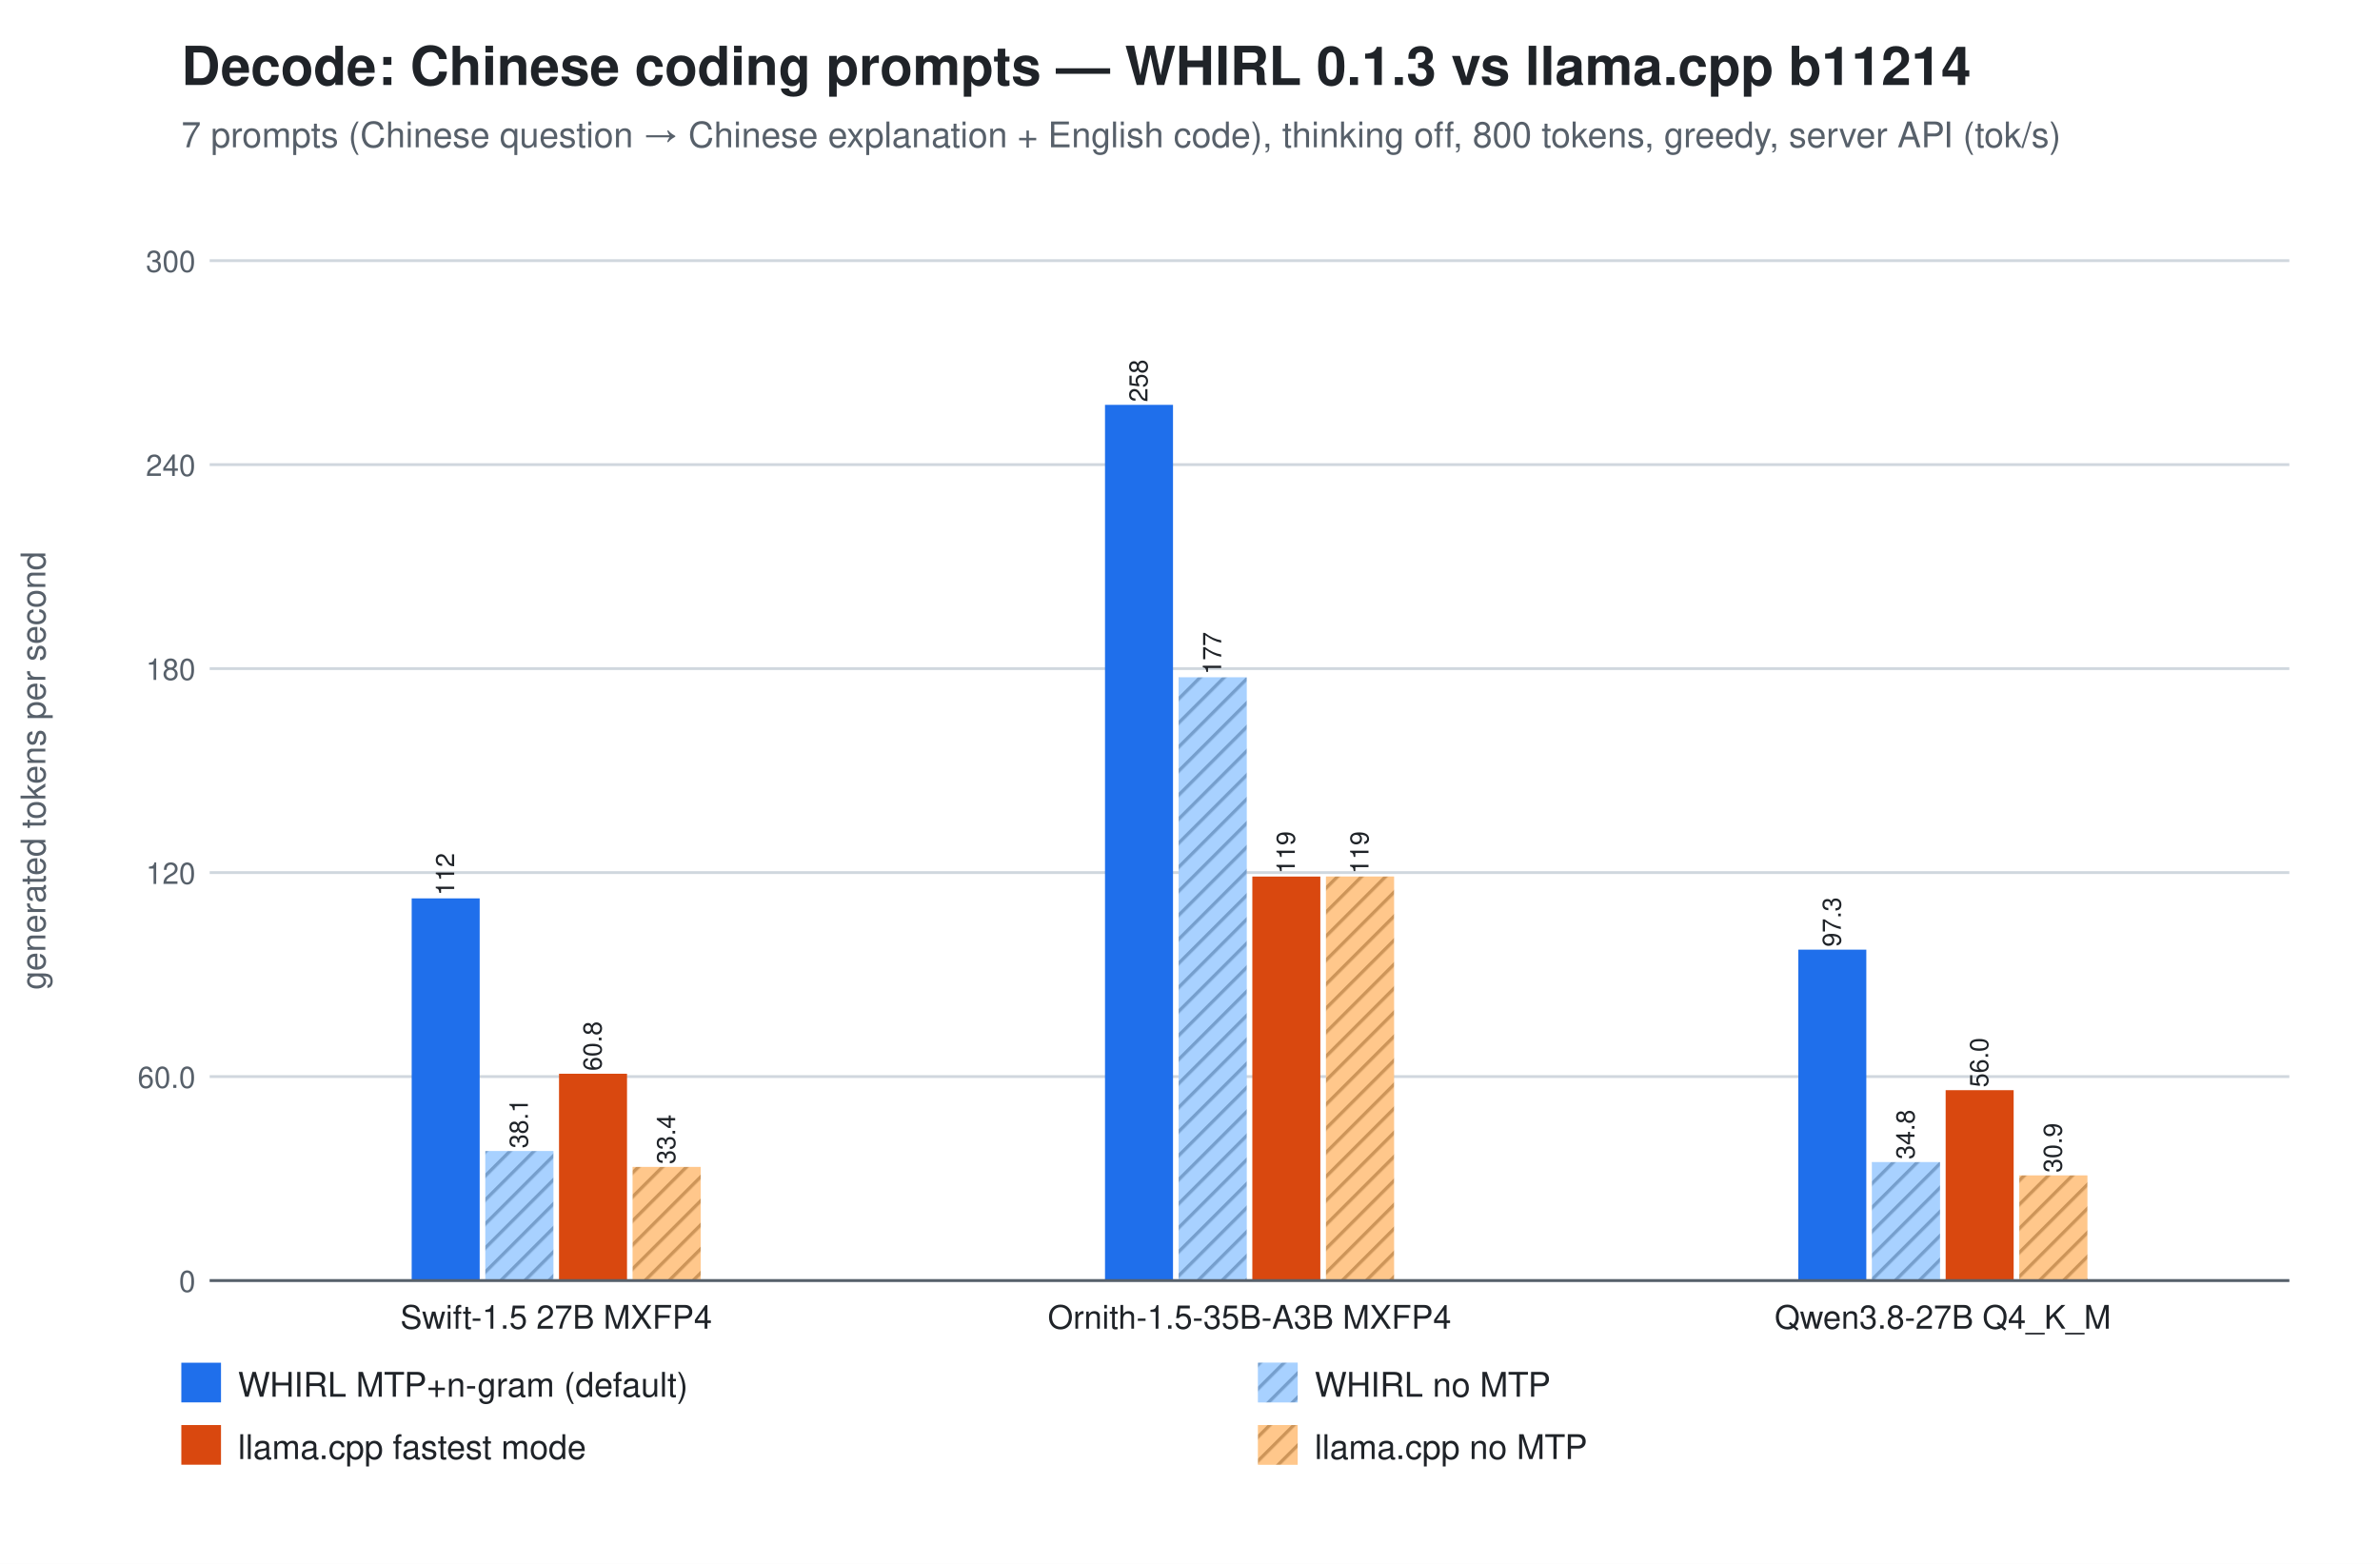
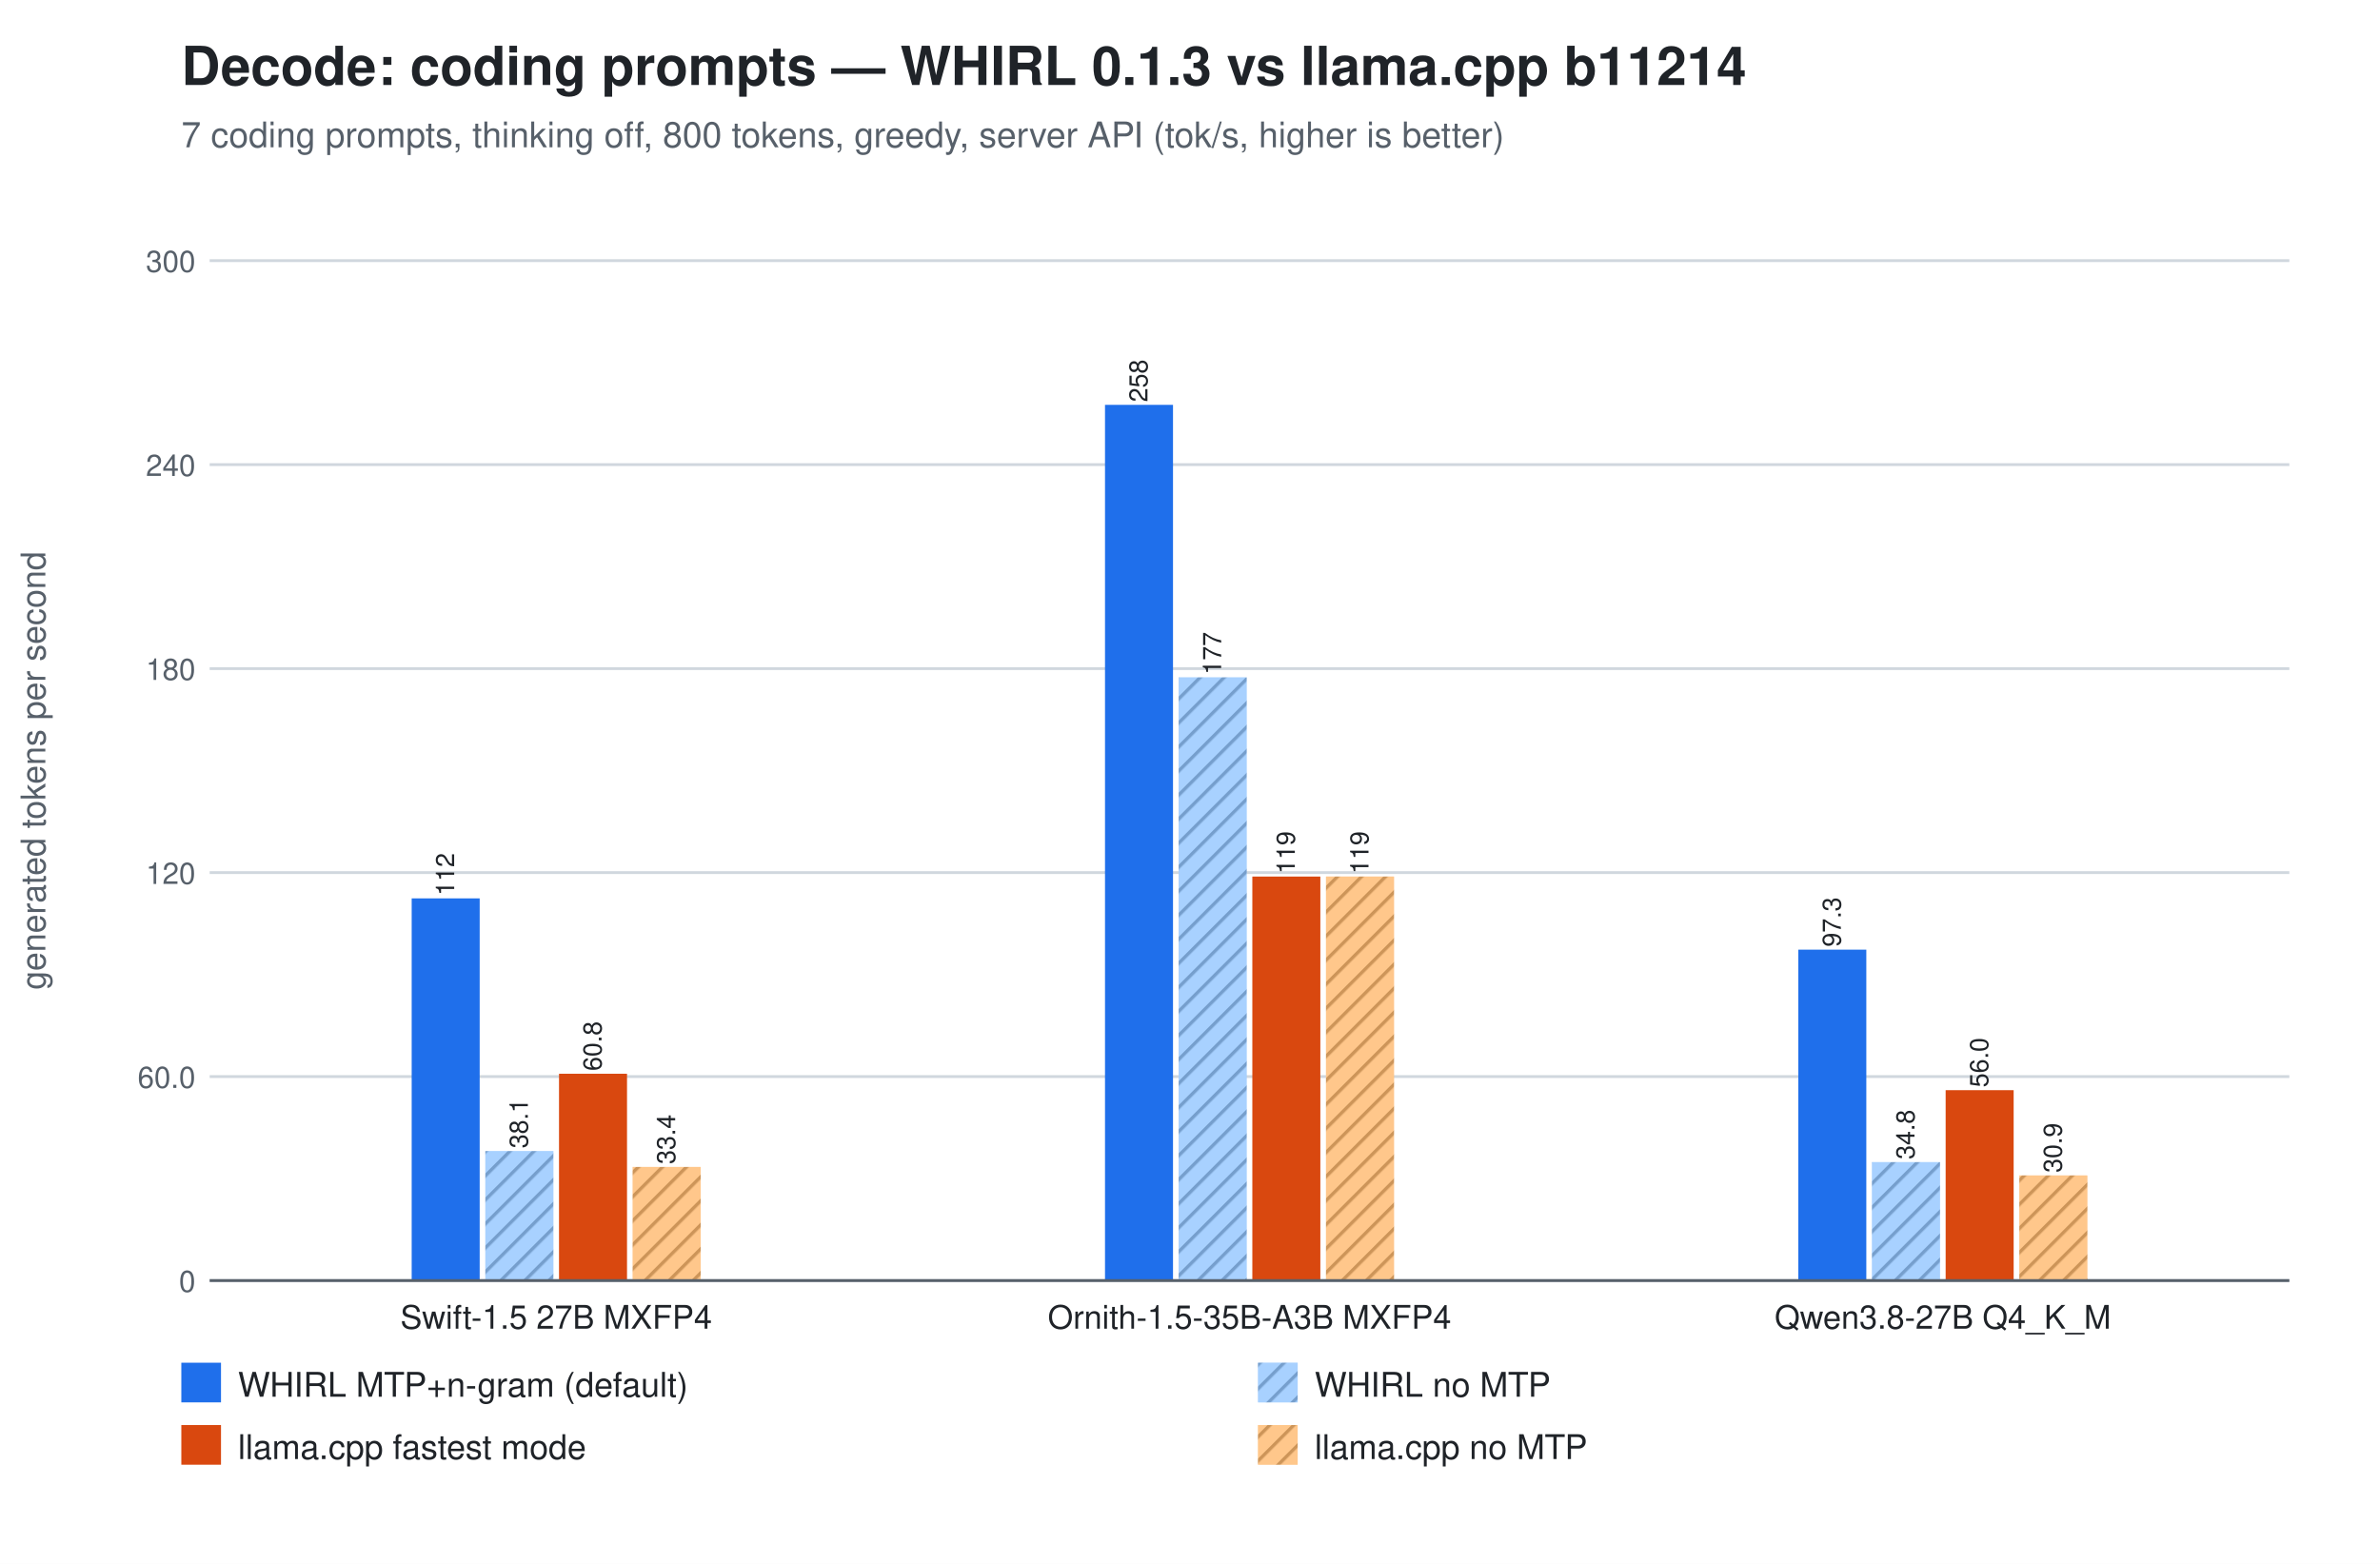
<svg xmlns="http://www.w3.org/2000/svg" width="840" height="552" viewBox="0 0 840 552" font-family="Segoe UI, Helvetica, Arial, sans-serif">
  <rect width="840" height="552" fill="#ffffff" />
  <defs>
    <pattern id="hatch" width="6" height="6" patternUnits="userSpaceOnUse" patternTransform="rotate(45)">
      <rect width="6" height="6" fill="white" />
      <line x1="0" y1="0" x2="0" y2="6" stroke="#000" stroke-opacity="0.55" stroke-width="2.4" />
    </pattern>
  </defs>
-   <text x="64" y="30" font-size="19" font-weight="600" fill="#1f2328">Decode: Chinese coding prompts — WHIRL 0.1.3 vs llama.cpp b11214</text>
-   <text x="64" y="52" font-size="12.5" fill="#57606a">7 prompts (Chinese question → Chinese explanation + English code), thinking off, 800 tokens, greedy, server API (tok/s)</text>
+   <text x="64" y="30" font-size="19" font-weight="600" fill="#1f2328">Decode: coding prompts — WHIRL 0.1.3 vs llama.cpp b11214</text>
+   <text x="64" y="52" font-size="12.5" fill="#57606a">7 coding prompts, thinking off, 800 tokens, greedy, server API (tok/s, higher is better)</text>
  <text x="441.0" y="80" font-size="13.5" font-weight="600" text-anchor="middle" fill="#1f2328" />
  <line x1="74" x2="808" y1="452.0" y2="452.0" stroke="#d0d7de" stroke-width="1" />
  <text x="69" y="456.0" font-size="10.5" text-anchor="end" fill="#57606a">0</text>
  <line x1="74" x2="808" y1="380.0" y2="380.0" stroke="#d0d7de" stroke-width="1" />
  <text x="69" y="384.0" font-size="10.5" text-anchor="end" fill="#57606a">60.0</text>
  <line x1="74" x2="808" y1="308.0" y2="308.0" stroke="#d0d7de" stroke-width="1" />
  <text x="69" y="312.0" font-size="10.5" text-anchor="end" fill="#57606a">120</text>
  <line x1="74" x2="808" y1="236.0" y2="236.0" stroke="#d0d7de" stroke-width="1" />
  <text x="69" y="240.0" font-size="10.5" text-anchor="end" fill="#57606a">180</text>
  <line x1="74" x2="808" y1="164.0" y2="164.0" stroke="#d0d7de" stroke-width="1" />
  <text x="69" y="168.0" font-size="10.5" text-anchor="end" fill="#57606a">240</text>
  <line x1="74" x2="808" y1="92.0" y2="92.0" stroke="#d0d7de" stroke-width="1" />
  <text x="69" y="96.0" font-size="10.5" text-anchor="end" fill="#57606a">300</text>
  <rect x="145.3" y="317.1" width="24.0" height="134.9" fill="#1f6feb" />
  <text x="157.3" y="313.1" font-size="9" text-anchor="start" fill="#1f2328" transform="rotate(-90 160.3 313.1)">112</text>
  <rect x="171.3" y="406.3" width="24.0" height="45.7" fill="#79b8ff" />
  <rect x="171.3" y="406.3" width="24.0" height="45.7" fill="url(#hatch)" opacity="0.35" />
  <text x="183.3" y="402.3" font-size="9" text-anchor="start" fill="#1f2328" transform="rotate(-90 186.3 402.3)">38.1</text>
  <rect x="197.3" y="379.0" width="24.0" height="73.0" fill="#d9480f" />
  <text x="209.3" y="375.0" font-size="9" text-anchor="start" fill="#1f2328" transform="rotate(-90 212.3 375.0)">60.8</text>
  <rect x="223.3" y="411.9" width="24.0" height="40.1" fill="#ffa94d" />
  <rect x="223.3" y="411.9" width="24.0" height="40.1" fill="url(#hatch)" opacity="0.35" />
  <text x="235.3" y="407.9" font-size="9" text-anchor="start" fill="#1f2328" transform="rotate(-90 238.3 407.9)">33.4</text>
  <text x="196.3" y="469" font-size="11.5" text-anchor="middle" fill="#1f2328">Swift-1.5 27B MXFP4</text>
  <rect x="390.0" y="142.9" width="24.0" height="309.1" fill="#1f6feb" />
  <text x="402.0" y="138.9" font-size="9" text-anchor="start" fill="#1f2328" transform="rotate(-90 405.0 138.9)">258</text>
  <rect x="416.0" y="239.1" width="24.0" height="212.9" fill="#79b8ff" />
  <rect x="416.0" y="239.1" width="24.0" height="212.9" fill="url(#hatch)" opacity="0.35" />
  <text x="428.0" y="235.1" font-size="9" text-anchor="start" fill="#1f2328" transform="rotate(-90 431.0 235.1)">177</text>
  <rect x="442.0" y="309.4" width="24.0" height="142.6" fill="#d9480f" />
  <text x="454.0" y="305.4" font-size="9" text-anchor="start" fill="#1f2328" transform="rotate(-90 457.0 305.4)">119</text>
  <rect x="468.0" y="309.4" width="24.0" height="142.6" fill="#ffa94d" />
  <rect x="468.0" y="309.4" width="24.0" height="142.6" fill="url(#hatch)" opacity="0.35" />
  <text x="480.0" y="305.4" font-size="9" text-anchor="start" fill="#1f2328" transform="rotate(-90 483.0 305.4)">119</text>
  <text x="441.0" y="469" font-size="11.5" text-anchor="middle" fill="#1f2328">Ornith-1.5-35B-A3B MXFP4</text>
  <rect x="634.7" y="335.2" width="24.0" height="116.8" fill="#1f6feb" />
  <text x="646.7" y="331.2" font-size="9" text-anchor="start" fill="#1f2328" transform="rotate(-90 649.7 331.2)">97.3</text>
  <rect x="660.7" y="410.2" width="24.0" height="41.8" fill="#79b8ff" />
  <rect x="660.7" y="410.2" width="24.0" height="41.8" fill="url(#hatch)" opacity="0.35" />
  <text x="672.7" y="406.2" font-size="9" text-anchor="start" fill="#1f2328" transform="rotate(-90 675.7 406.2)">34.8</text>
  <rect x="686.7" y="384.8" width="24.0" height="67.2" fill="#d9480f" />
  <text x="698.7" y="380.8" font-size="9" text-anchor="start" fill="#1f2328" transform="rotate(-90 701.7 380.8)">56.0</text>
  <rect x="712.7" y="414.9" width="24.0" height="37.1" fill="#ffa94d" />
  <rect x="712.7" y="414.9" width="24.0" height="37.1" fill="url(#hatch)" opacity="0.35" />
  <text x="724.7" y="410.9" font-size="9" text-anchor="start" fill="#1f2328" transform="rotate(-90 727.7 410.9)">30.9</text>
  <text x="685.7" y="469" font-size="11.5" text-anchor="middle" fill="#1f2328">Qwen3.8-27B Q4_K_M</text>
  <line x1="74" x2="808" y1="452" y2="452" stroke="#57606a" stroke-width="1" />
  <text x="16" y="272.0" font-size="12" fill="#57606a" text-anchor="middle" transform="rotate(-90 16 272.0)">generated tokens per second</text>
  <rect x="64.0" y="481" width="14" height="14" fill="#1f6feb" />
  <text x="84.0" y="493" font-size="12" fill="#1f2328">WHIRL MTP+n-gram (default)</text>
  <rect x="444.0" y="481" width="14" height="14" fill="#79b8ff" />
  <rect x="444.0" y="481" width="14" height="14" fill="url(#hatch)" opacity="0.35" />
  <text x="464.0" y="493" font-size="12" fill="#1f2328">WHIRL no MTP</text>
  <rect x="64.0" y="503" width="14" height="14" fill="#d9480f" />
  <text x="84.0" y="515" font-size="12" fill="#1f2328">llama.cpp fastest mode</text>
  <rect x="444.0" y="503" width="14" height="14" fill="#ffa94d" />
  <rect x="444.0" y="503" width="14" height="14" fill="url(#hatch)" opacity="0.35" />
  <text x="464.0" y="515" font-size="12" fill="#1f2328">llama.cpp no MTP</text>
</svg>
